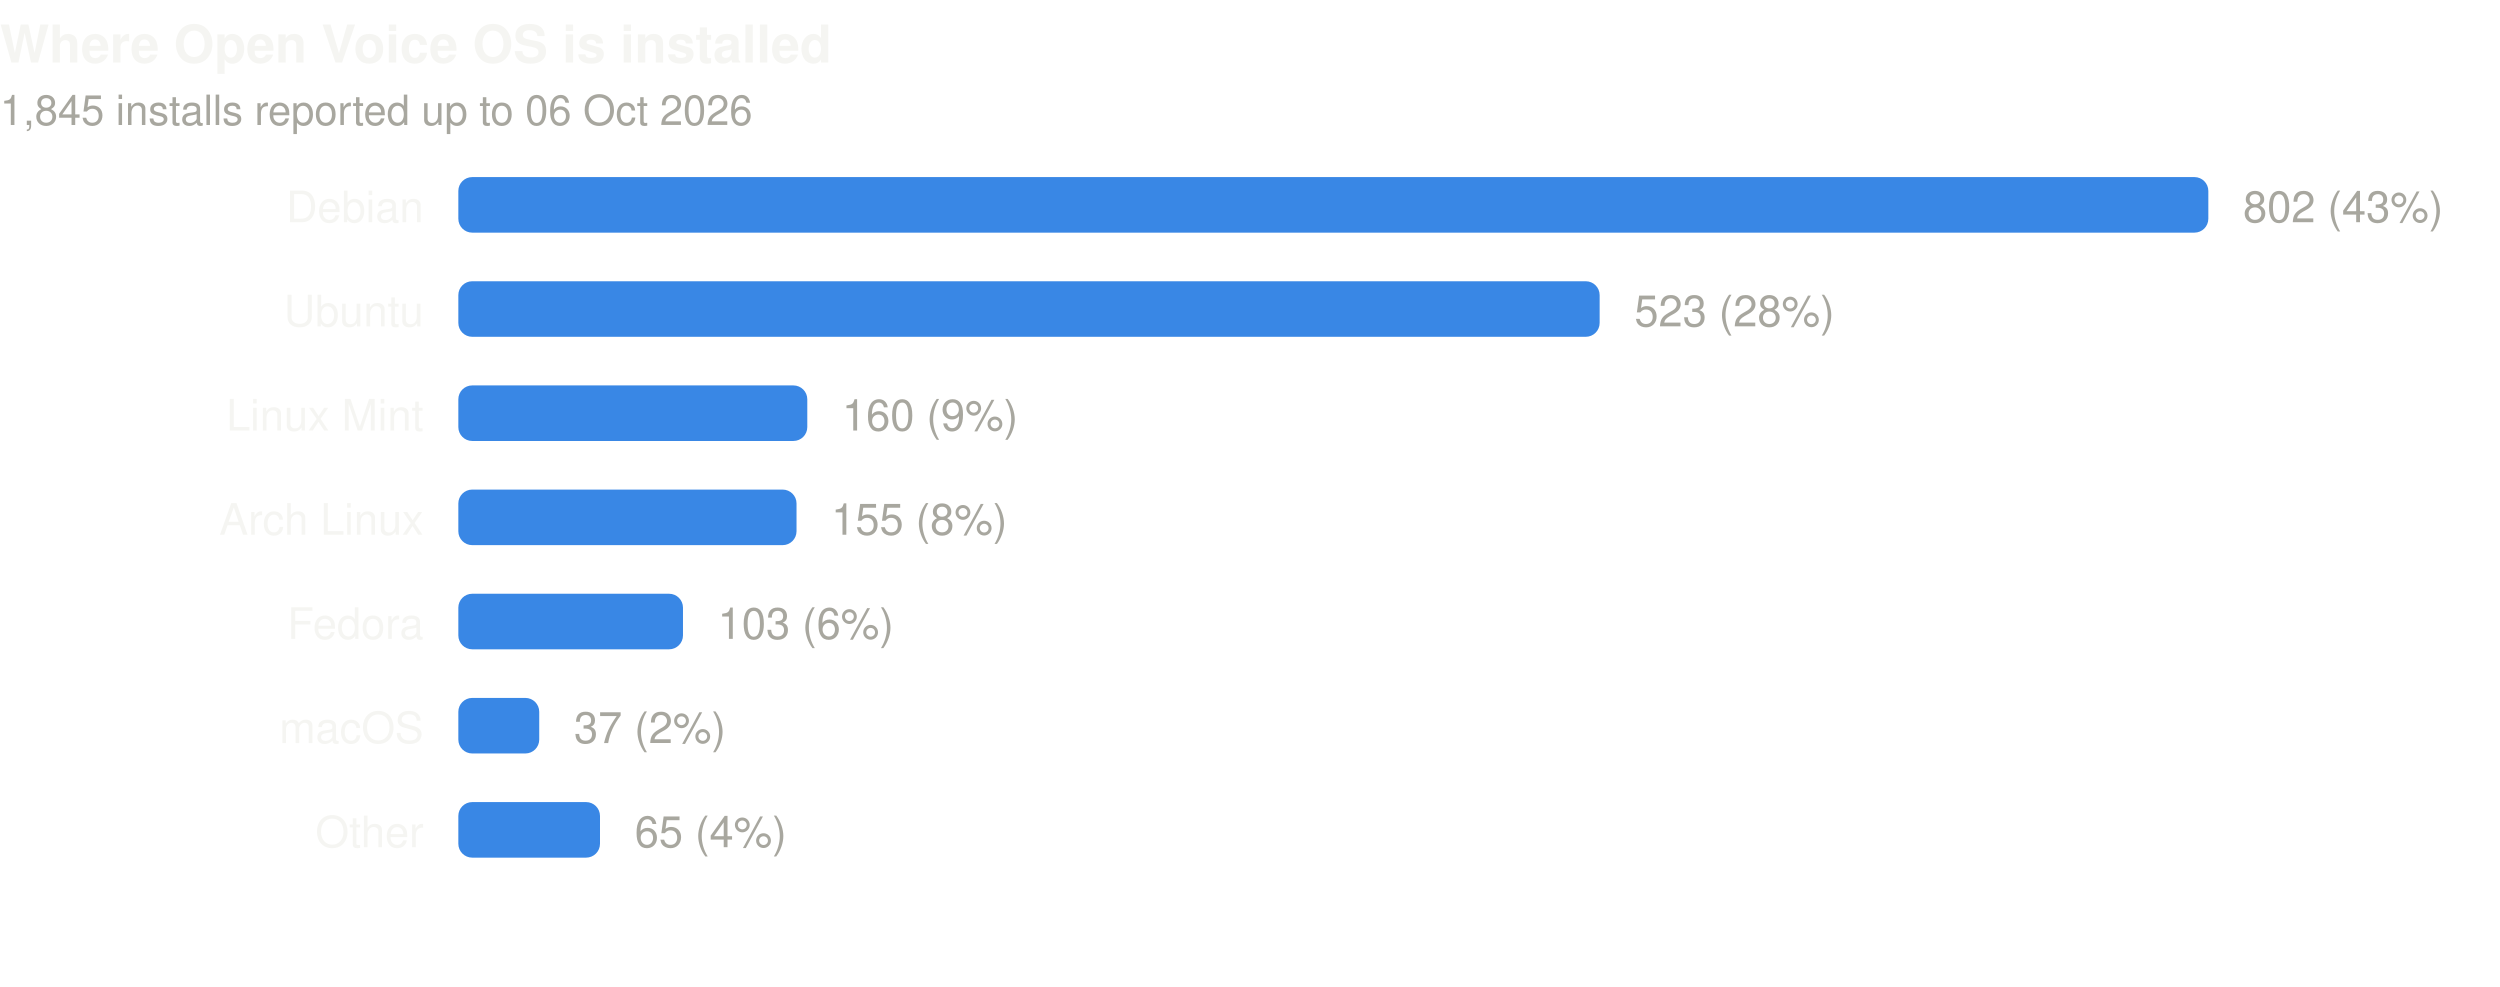
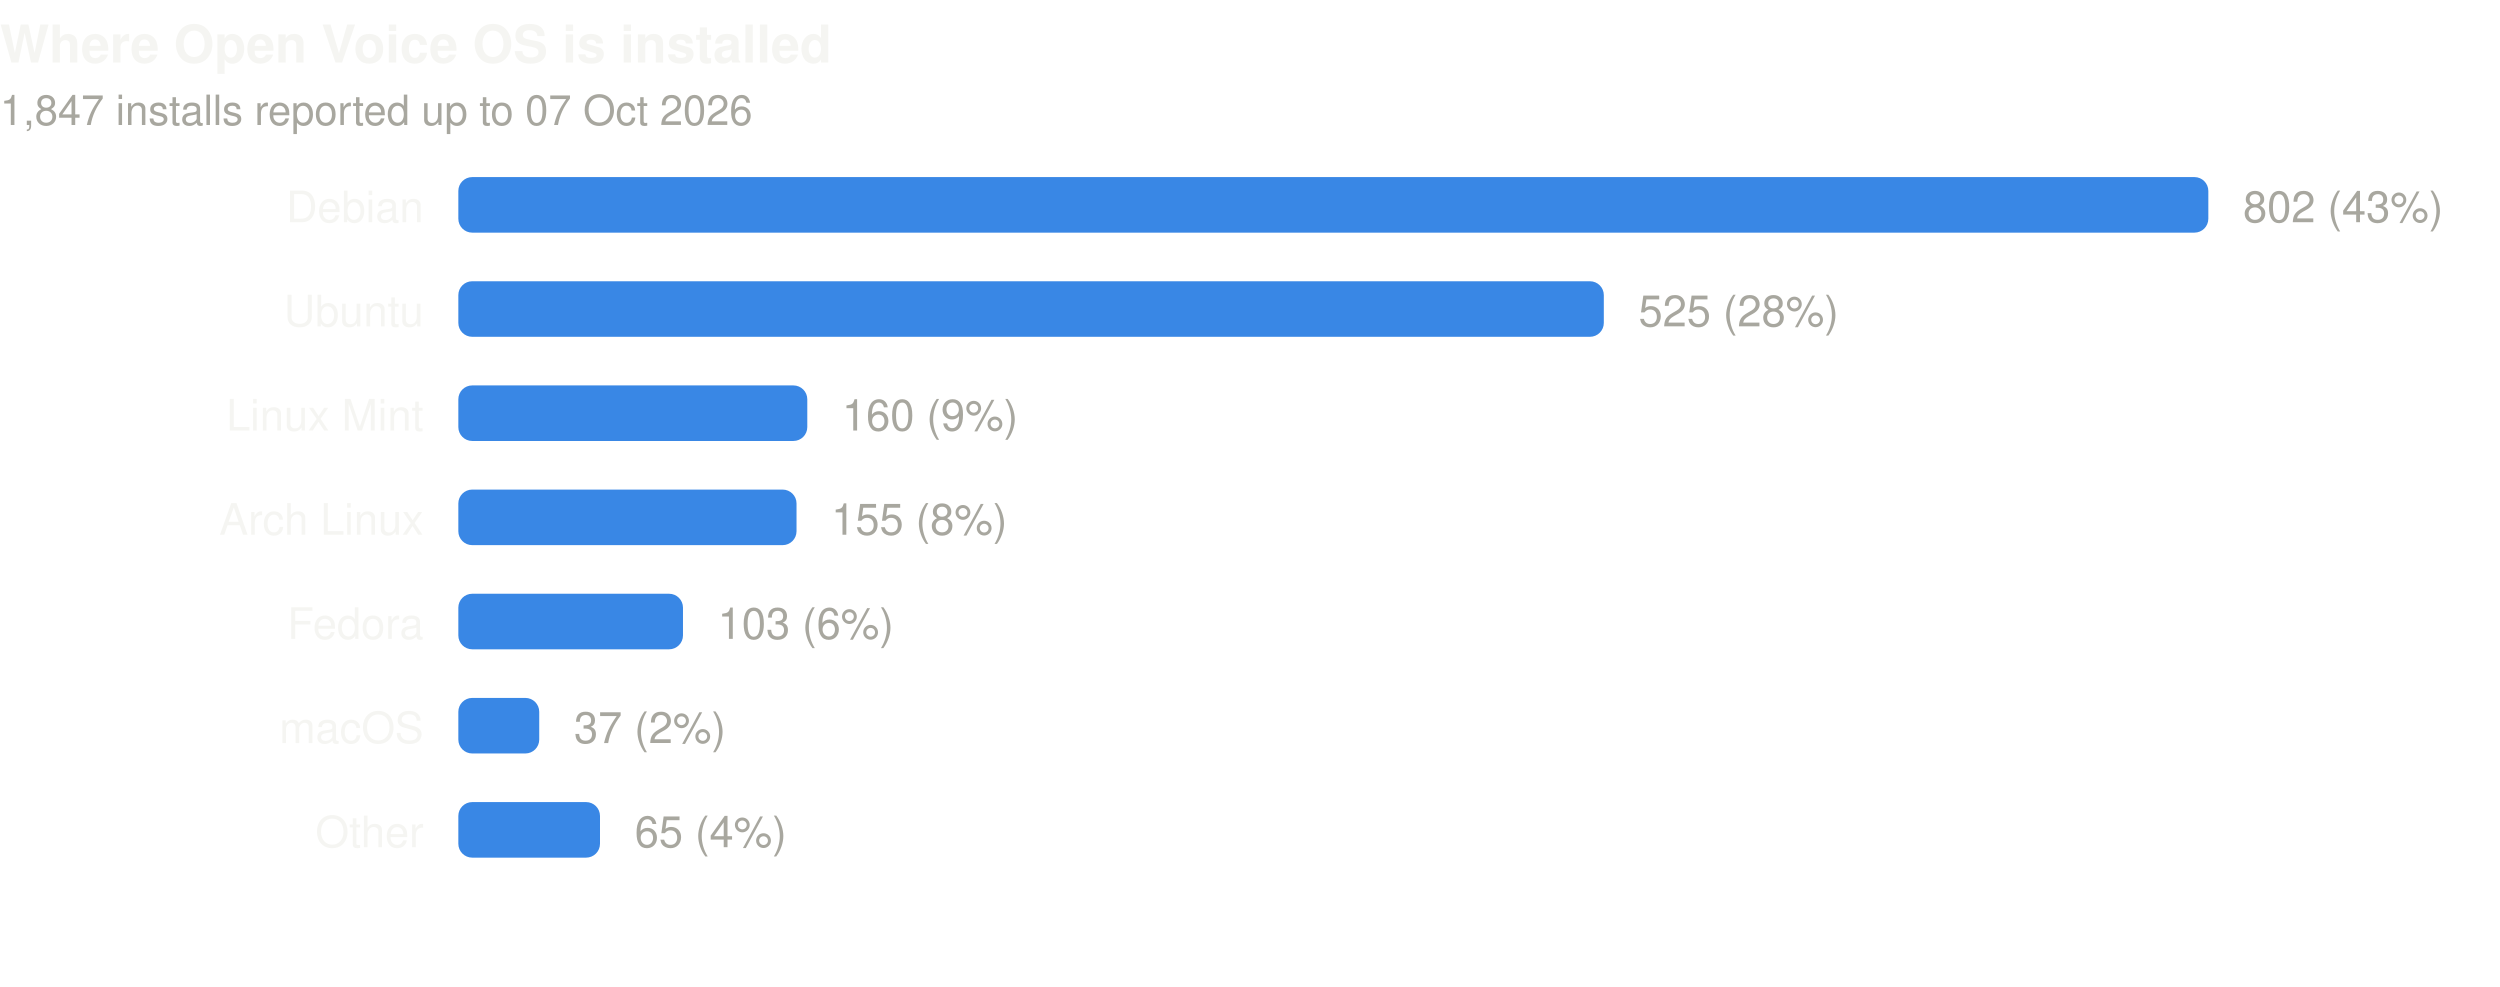
- <svg xmlns="http://www.w3.org/2000/svg" width="720" height="284" viewBox="0 0 720 284" role="img" aria-label="Where Open Voice OS is installed. 1,845 installs reported up to 06 Oct 2026">
+ <svg xmlns="http://www.w3.org/2000/svg" width="720" height="284" viewBox="0 0 720 284" role="img" aria-label="Where Open Voice OS is installed. 1,847 installs reported up to 07 Oct 2026">
  <text x="0" y="18" font-family="ui-sans-serif,-apple-system,BlinkMacSystemFont,'Segoe UI',Helvetica,Arial,sans-serif" font-size="15" font-weight="600" fill="#f5f5f2">Where Open Voice OS is installed</text>
-   <text x="0" y="36" font-family="ui-sans-serif,-apple-system,BlinkMacSystemFont,'Segoe UI',Helvetica,Arial,sans-serif" font-size="12" fill="#a8a79f">1,845 installs reported up to 06 Oct 2026</text>
+   <text x="0" y="36" font-family="ui-sans-serif,-apple-system,BlinkMacSystemFont,'Segoe UI',Helvetica,Arial,sans-serif" font-size="12" fill="#a8a79f">1,847 installs reported up to 07 Oct 2026</text>
  <text x="122" y="64.0" text-anchor="end" font-family="ui-sans-serif,-apple-system,BlinkMacSystemFont,'Segoe UI',Helvetica,Arial,sans-serif" font-size="12.5" fill="#f5f5f2">Debian</text>
  <rect x="132" y="51.0" width="504.0" height="16" rx="4" fill="#3987e5" />
  <text x="646.0" y="64.0" font-family="ui-sans-serif,-apple-system,BlinkMacSystemFont,'Segoe UI',Helvetica,Arial,sans-serif" font-size="12.5" fill="#a8a79f">802 (43%)</text>
  <text x="122" y="94.0" text-anchor="end" font-family="ui-sans-serif,-apple-system,BlinkMacSystemFont,'Segoe UI',Helvetica,Arial,sans-serif" font-size="12.5" fill="#f5f5f2">Ubuntu</text>
-   <rect x="132" y="81.0" width="328.7" height="16" rx="4" fill="#3987e5" />
-   <text x="470.7" y="94.0" font-family="ui-sans-serif,-apple-system,BlinkMacSystemFont,'Segoe UI',Helvetica,Arial,sans-serif" font-size="12.5" fill="#a8a79f">523 (28%)</text>
+   <rect x="132" y="81.0" width="329.9" height="16" rx="4" fill="#3987e5" />
+   <text x="471.9" y="94.0" font-family="ui-sans-serif,-apple-system,BlinkMacSystemFont,'Segoe UI',Helvetica,Arial,sans-serif" font-size="12.5" fill="#a8a79f">525 (28%)</text>
  <text x="122" y="124.0" text-anchor="end" font-family="ui-sans-serif,-apple-system,BlinkMacSystemFont,'Segoe UI',Helvetica,Arial,sans-serif" font-size="12.5" fill="#f5f5f2">Linux Mint</text>
  <rect x="132" y="111.0" width="100.5" height="16" rx="4" fill="#3987e5" />
  <text x="242.5" y="124.0" font-family="ui-sans-serif,-apple-system,BlinkMacSystemFont,'Segoe UI',Helvetica,Arial,sans-serif" font-size="12.5" fill="#a8a79f">160 (9%)</text>
  <text x="122" y="154.0" text-anchor="end" font-family="ui-sans-serif,-apple-system,BlinkMacSystemFont,'Segoe UI',Helvetica,Arial,sans-serif" font-size="12.5" fill="#f5f5f2">Arch Linux</text>
  <rect x="132" y="141.0" width="97.4" height="16" rx="4" fill="#3987e5" />
  <text x="239.4" y="154.0" font-family="ui-sans-serif,-apple-system,BlinkMacSystemFont,'Segoe UI',Helvetica,Arial,sans-serif" font-size="12.5" fill="#a8a79f">155 (8%)</text>
  <text x="122" y="184.0" text-anchor="end" font-family="ui-sans-serif,-apple-system,BlinkMacSystemFont,'Segoe UI',Helvetica,Arial,sans-serif" font-size="12.5" fill="#f5f5f2">Fedora</text>
  <rect x="132" y="171.0" width="64.7" height="16" rx="4" fill="#3987e5" />
  <text x="206.7" y="184.0" font-family="ui-sans-serif,-apple-system,BlinkMacSystemFont,'Segoe UI',Helvetica,Arial,sans-serif" font-size="12.5" fill="#a8a79f">103 (6%)</text>
  <text x="122" y="214.0" text-anchor="end" font-family="ui-sans-serif,-apple-system,BlinkMacSystemFont,'Segoe UI',Helvetica,Arial,sans-serif" font-size="12.5" fill="#f5f5f2">macOS</text>
  <rect x="132" y="201.0" width="23.3" height="16" rx="4" fill="#3987e5" />
  <text x="165.3" y="214.0" font-family="ui-sans-serif,-apple-system,BlinkMacSystemFont,'Segoe UI',Helvetica,Arial,sans-serif" font-size="12.5" fill="#a8a79f">37 (2%)</text>
  <text x="122" y="244.0" text-anchor="end" font-family="ui-sans-serif,-apple-system,BlinkMacSystemFont,'Segoe UI',Helvetica,Arial,sans-serif" font-size="12.5" fill="#f5f5f2">Other</text>
  <rect x="132" y="231.0" width="40.8" height="16" rx="4" fill="#3987e5" />
  <text x="182.8" y="244.0" font-family="ui-sans-serif,-apple-system,BlinkMacSystemFont,'Segoe UI',Helvetica,Arial,sans-serif" font-size="12.5" fill="#a8a79f">65 (4%)</text>
</svg>
